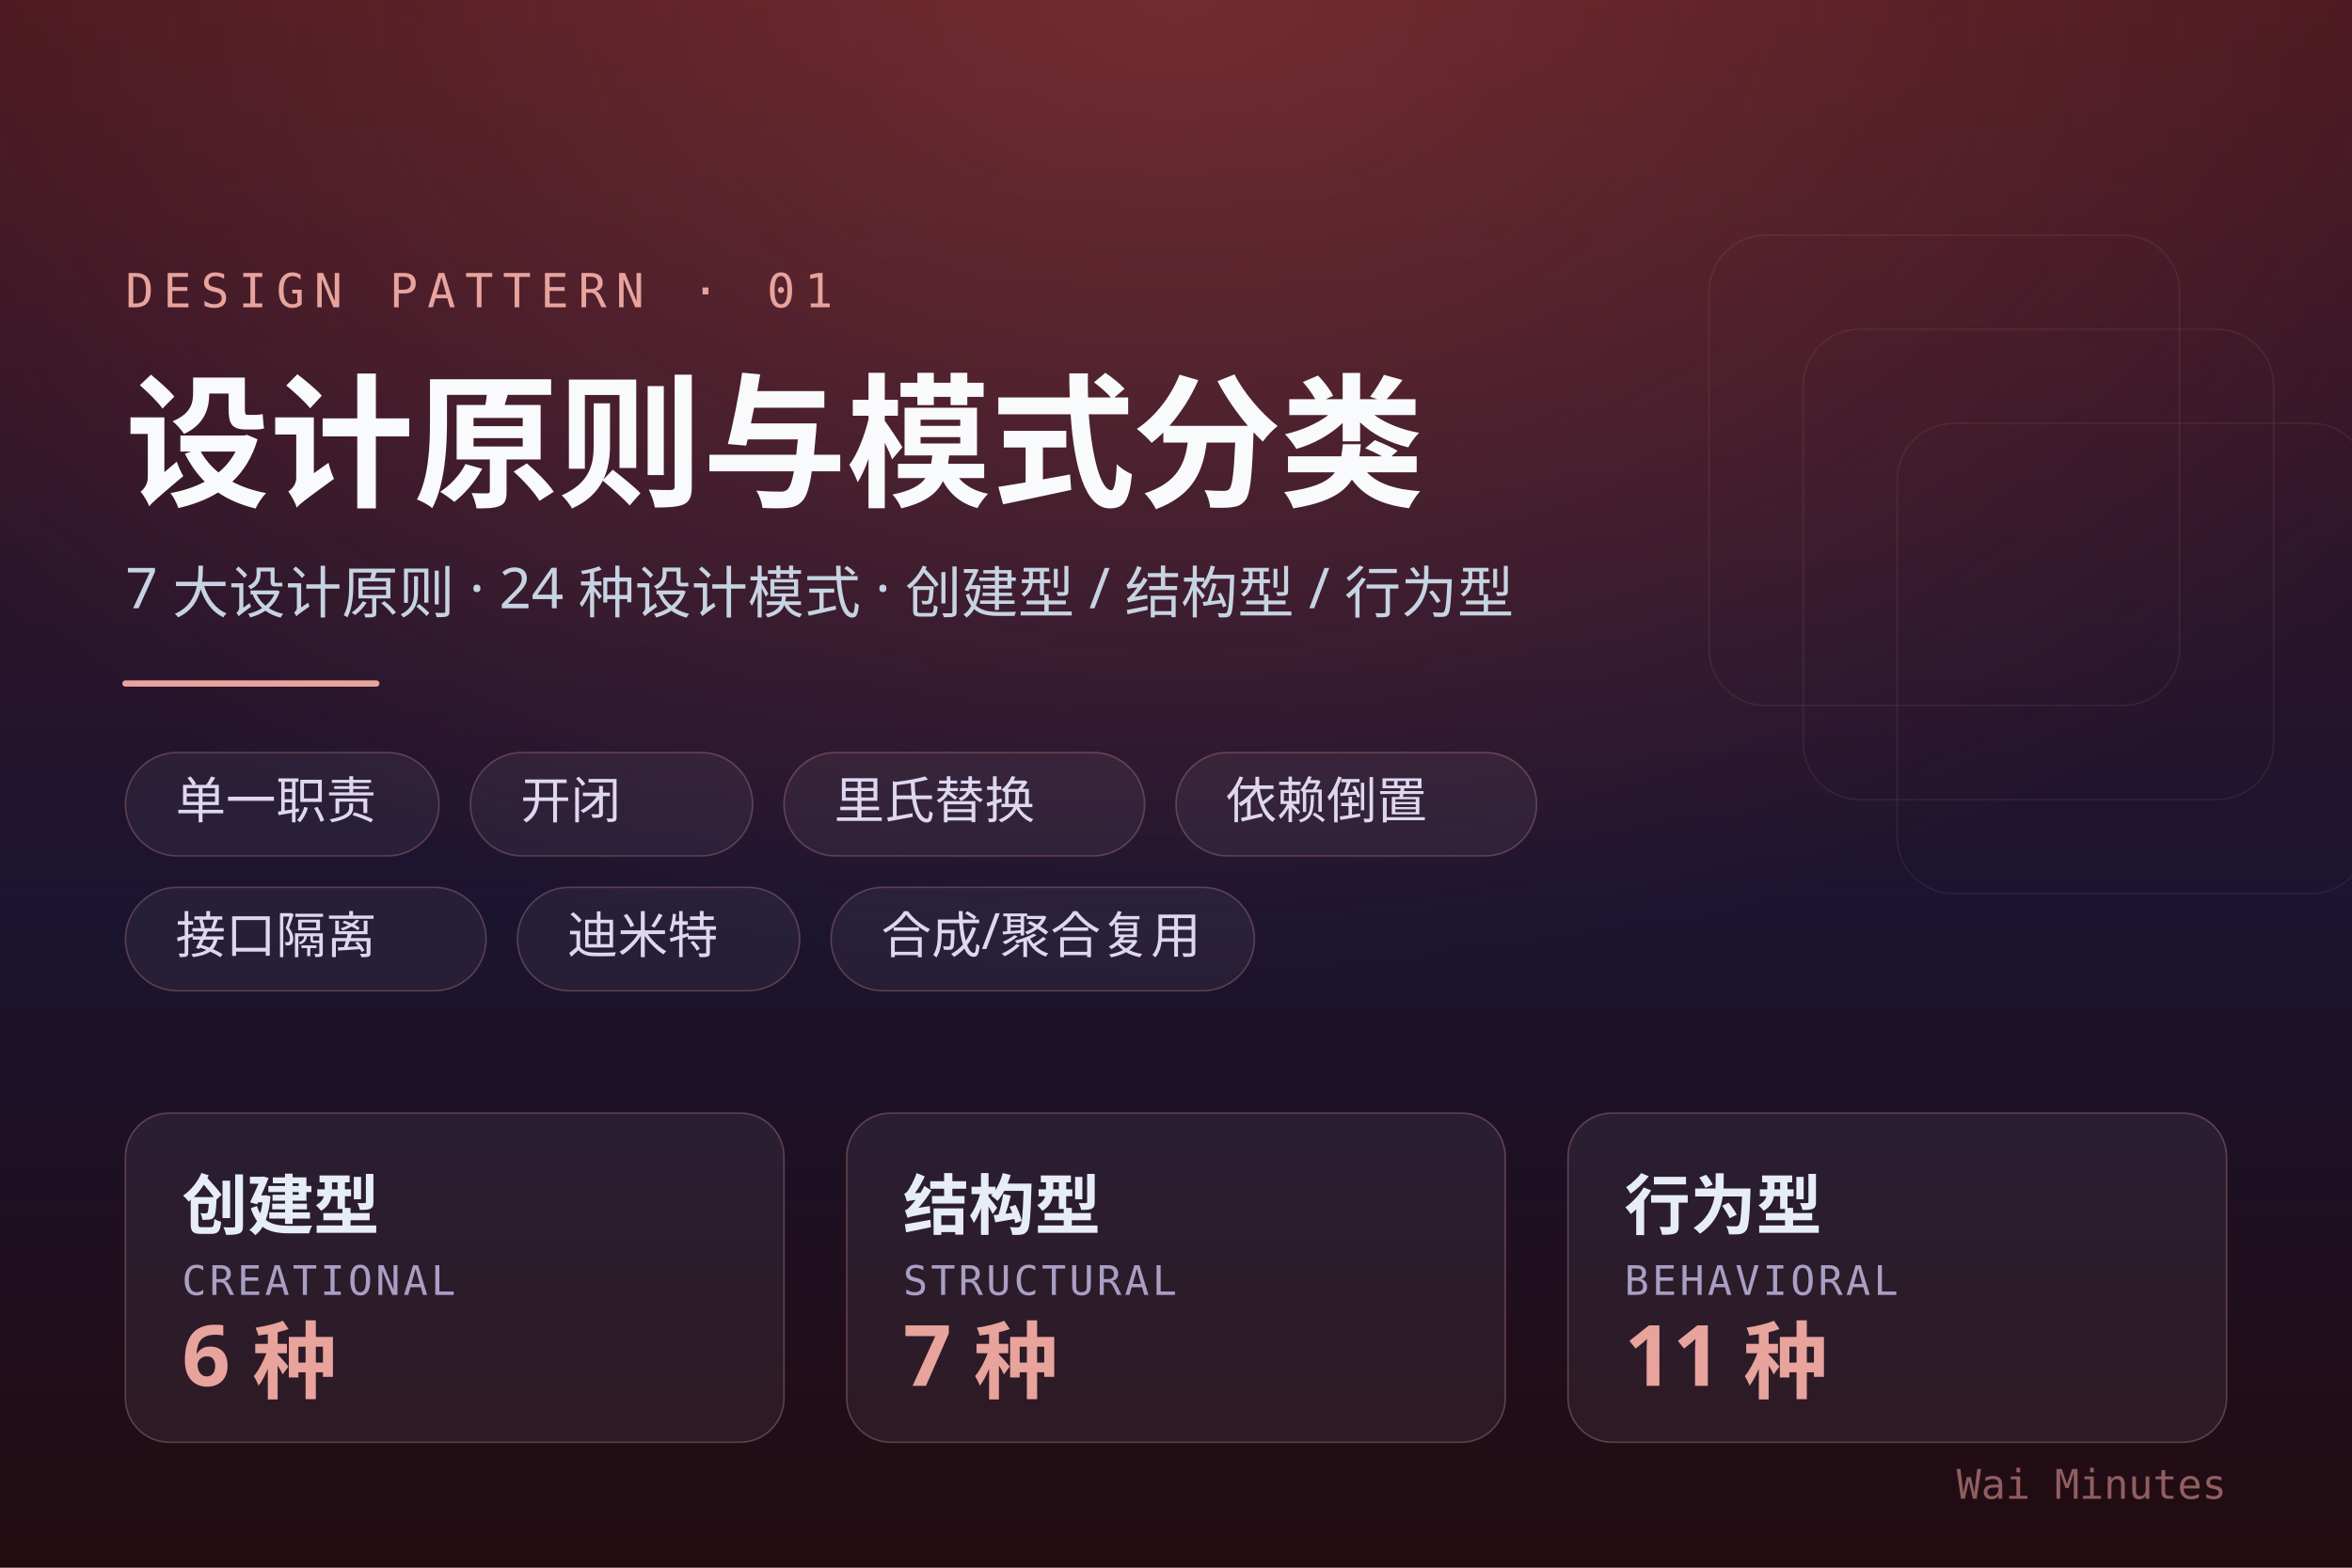
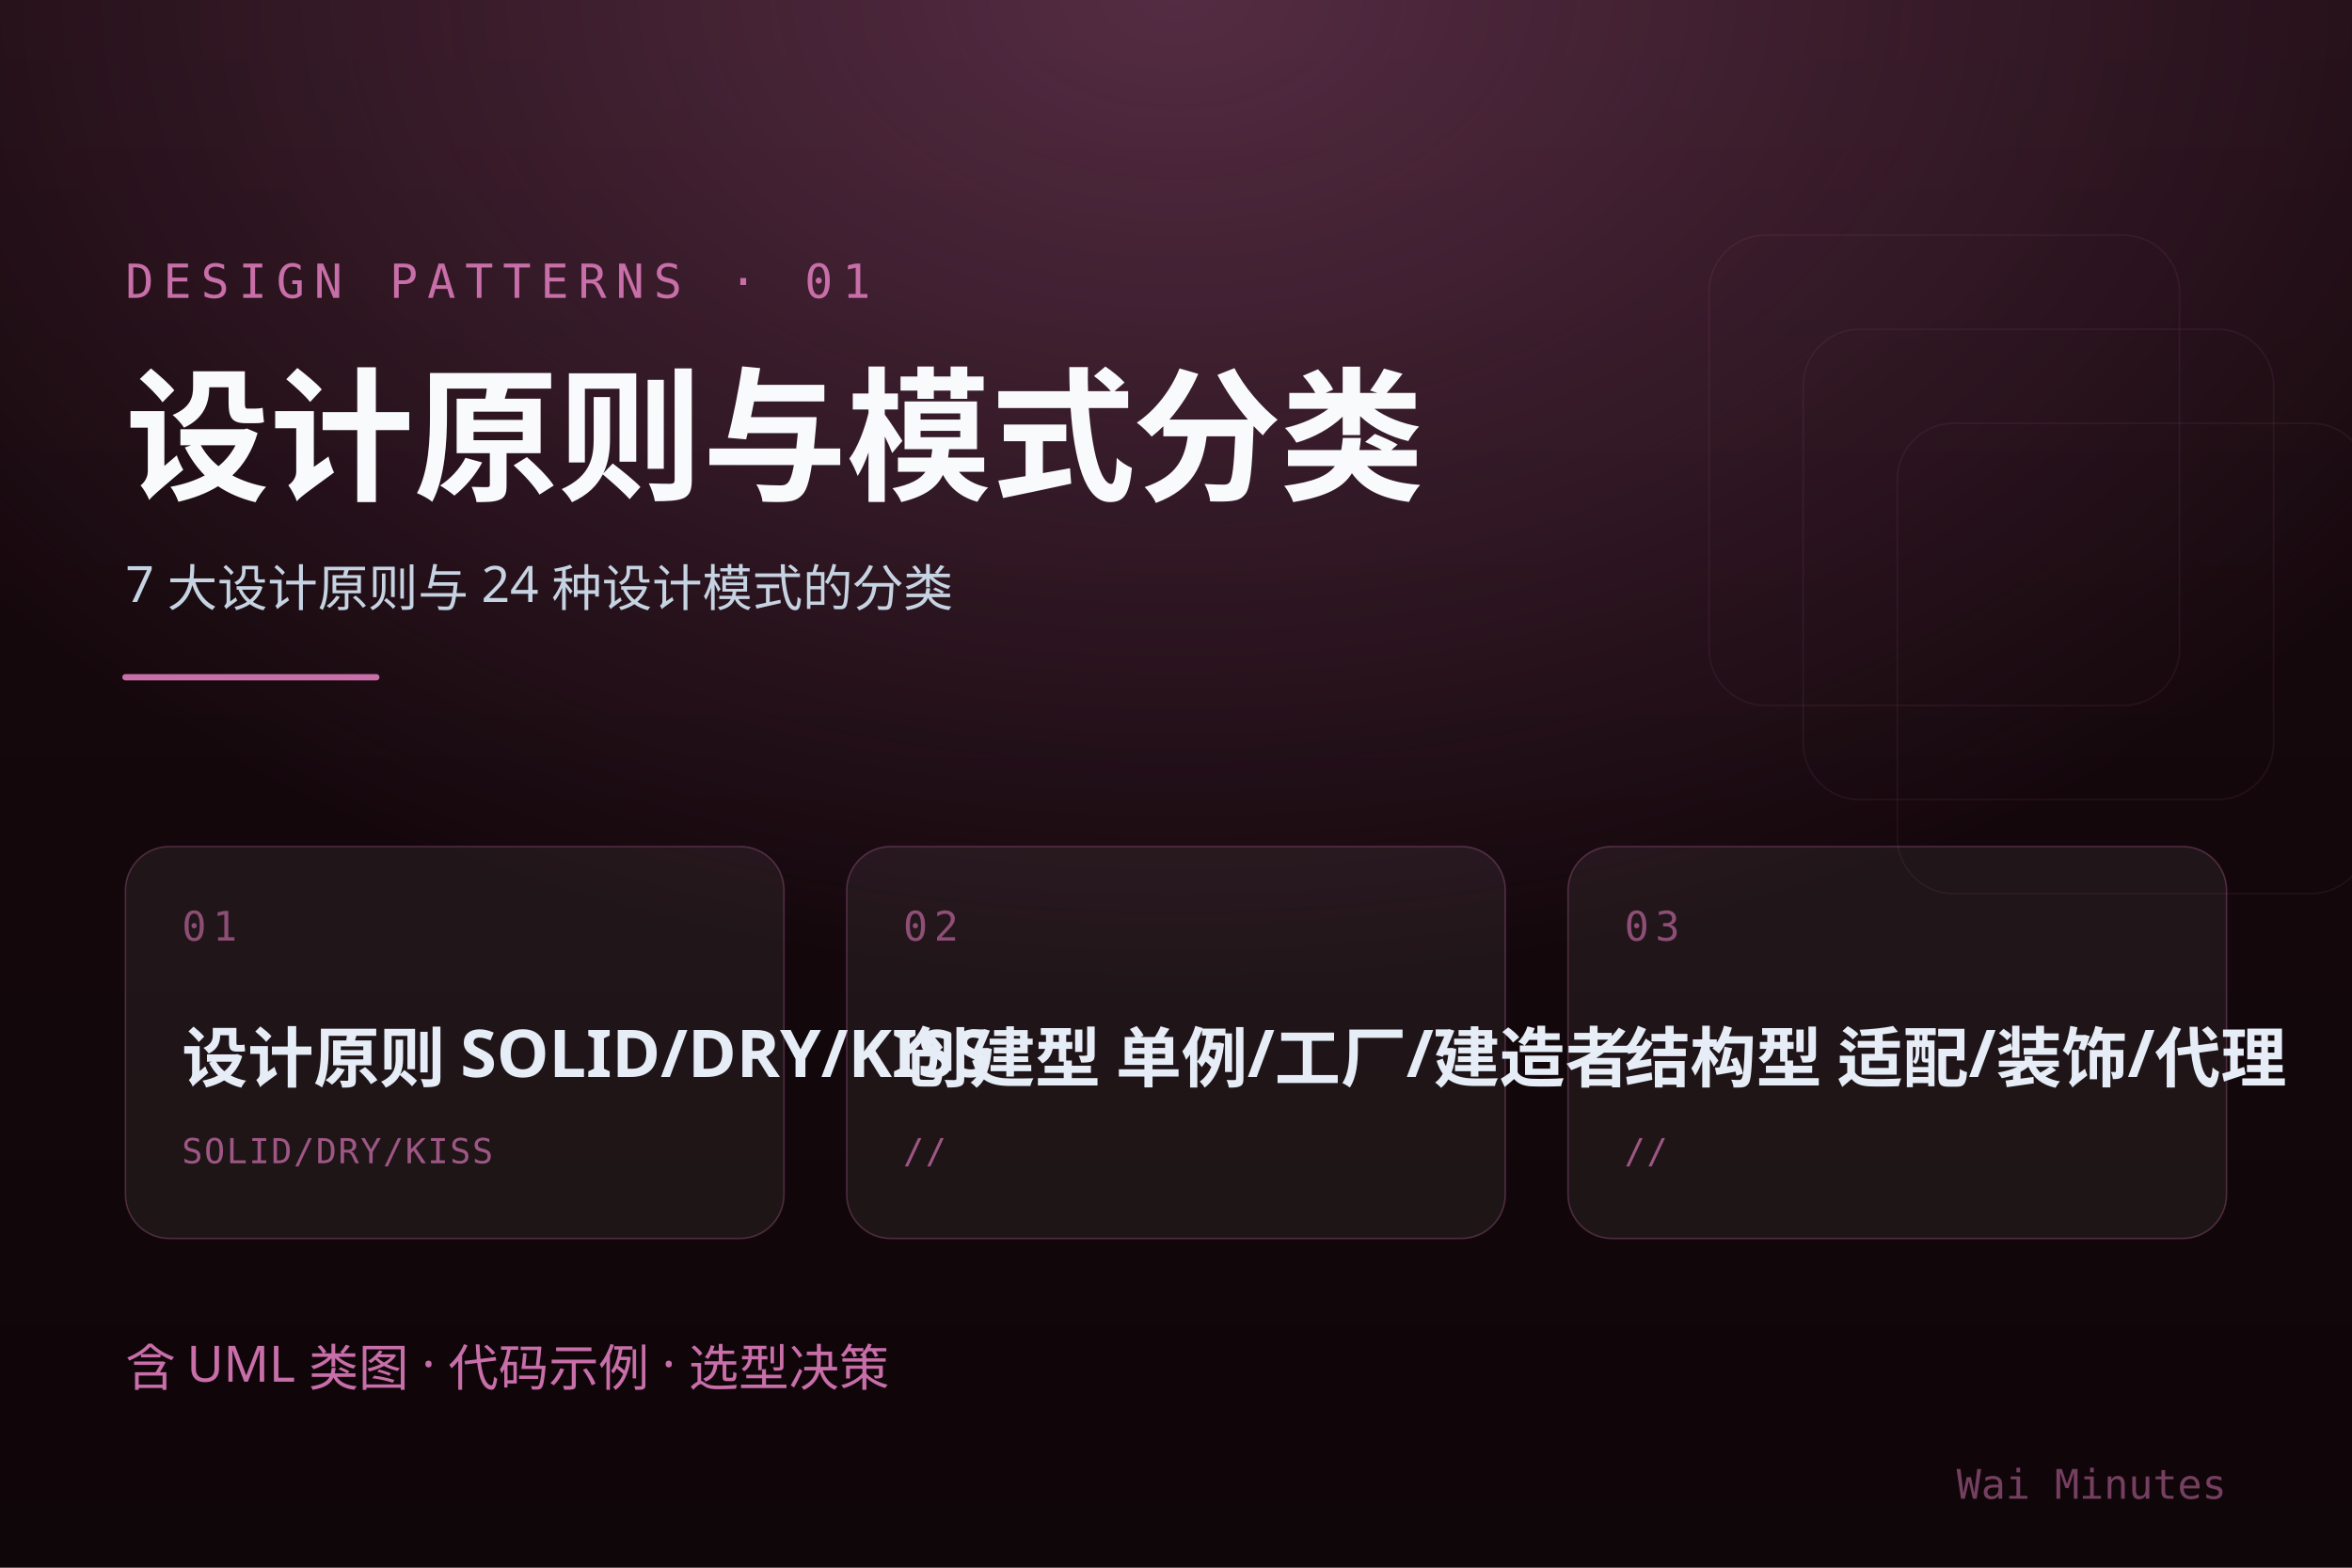
<svg xmlns="http://www.w3.org/2000/svg" width="1500" height="1000" viewBox="0 0 1500 1000" role="img" aria-labelledby="t d">
  <defs>
    <linearGradient id="bg" x1="0" y1="0" x2="0" y2="1">
-       <stop offset="0" stop-color="#46161f" />
-       <stop offset="0.58" stop-color="#1b1430" />
-       <stop offset="1" stop-color="#230b10" />
+       <stop offset="0" stop-color="#1a0a0f" />
+       <stop offset="0.58" stop-color="#13070b" />
+       <stop offset="1" stop-color="#0f0609" />
    </linearGradient>
    <radialGradient id="glow" cx="0.5" cy="0" r="0.9">
-       <stop offset="0" stop-color="#c8564f" stop-opacity="0.34" />
-       <stop offset="0.7" stop-color="#c8564f" stop-opacity="0" />
+       <stop offset="0" stop-color="#c86ea8" stop-opacity="0.34" />
+       <stop offset="0.7" stop-color="#c86ea8" stop-opacity="0" />
    </radialGradient>
-     <style>
-       .sans { font-family: 'Microsoft YaHei','PingFang SC','Hiragino Sans GB','Noto Sans SC','Source Han Sans SC',sans-serif; }
-       .mono { font-family: 'Cascadia Mono','Consolas','SFMono-Regular',monospace; }
-     </style>
+     <style>.sans { font-family: 'Microsoft YaHei','PingFang SC','Hiragino Sans GB','Noto Sans SC','Source Han Sans SC',sans-serif; } .mono { font-family: 'Cascadia Mono','Consolas','SFMono-Regular',monospace; }</style>
  </defs>
  <rect width="1500" height="1000" fill="url(#bg)" />
  <rect width="1500" height="1000" fill="url(#glow)" />
-   <g opacity="0.5" stroke="#e8a39d" stroke-opacity="0.18" fill="none">
+   <g opacity="0.5" stroke="#c86ea8" stroke-opacity="0.18" fill="none">
    <rect x="1090" y="150" width="300" height="300" rx="36" />
    <rect x="1150" y="210" width="300" height="300" rx="36" />
    <rect x="1210" y="270" width="300" height="300" rx="36" />
  </g>
-   <text class="mono" x="80" y="196" fill="#e8a39d" font-size="30" letter-spacing="6">DESIGN PATTERN · 01</text>
-   <text class="sans" x="80" y="316" fill="#f8fafc" font-size="92" font-weight="700">设计原则与模式分类</text>
-   <text class="sans" x="80" y="388" fill="#c6d3e2" font-size="36">7 大设计原则 · 24 种设计模式 · 创建型 / 结构型 / 行为型</text>
-   <line x1="80" y1="436" x2="240" y2="436" stroke="#e8a39d" stroke-width="4" stroke-linecap="round" />
-   <g class="sans" font-size="32" fill="#ded7f0">
-     <rect x="80" y="480" width="200" height="66" rx="33" fill="#ffffff" fill-opacity="0.05" stroke="#e8a39d" stroke-opacity="0.28" />
-     <text x="112" y="522">单一职责</text>
-     <rect x="300" y="480" width="180" height="66" rx="33" fill="#ffffff" fill-opacity="0.05" stroke="#e8a39d" stroke-opacity="0.28" />
-     <text x="332" y="522">开闭</text>
-     <rect x="500" y="480" width="230" height="66" rx="33" fill="#ffffff" fill-opacity="0.05" stroke="#e8a39d" stroke-opacity="0.28" />
-     <text x="532" y="522">里氏替换</text>
-     <rect x="750" y="480" width="230" height="66" rx="33" fill="#ffffff" fill-opacity="0.05" stroke="#e8a39d" stroke-opacity="0.28" />
-     <text x="782" y="522">依赖倒置</text>
-     <rect x="80" y="566" width="230" height="66" rx="33" fill="#ffffff" fill-opacity="0.05" stroke="#e8a39d" stroke-opacity="0.28" />
-     <text x="112" y="608">接口隔离</text>
-     <rect x="330" y="566" width="180" height="66" rx="33" fill="#ffffff" fill-opacity="0.05" stroke="#e8a39d" stroke-opacity="0.28" />
-     <text x="362" y="608">迪米特</text>
-     <rect x="530" y="566" width="270" height="66" rx="33" fill="#ffffff" fill-opacity="0.05" stroke="#e8a39d" stroke-opacity="0.28" />
-     <text x="562" y="608">合成/聚合复用</text>
+   <text class="mono" x="80" y="190" fill="#c86ea8" font-size="30" letter-spacing="6">DESIGN PATTERNS · 01</text>
+   <text class="sans" x="80" y="312" fill="#f8fafc" font-size="92" font-weight="700">设计原则与模式分类</text>
+   <text class="sans" x="80" y="384" fill="#c6d3e2" font-size="32">7 大设计原则与 24 种设计模式的分类</text>
+   <line x1="80" y1="432" x2="240" y2="432" stroke="#c86ea8" stroke-width="4" stroke-linecap="round" />
+   <g>
+     <rect x="80" y="540" width="420" height="250" rx="28" fill="#ffffff" fill-opacity="0.055" stroke="#c86ea8" stroke-opacity="0.30" />
+     <text class="mono" x="116" y="600" fill="#c86ea8" fill-opacity="0.65" font-size="26" letter-spacing="4">01</text>
+     <text class="sans" x="116" y="690" fill="#e6edf6" font-size="42" font-weight="600">设计原则 SOLID/DRY/KISS</text>
+     <text class="mono" x="116" y="742" fill="#c86ea8" fill-opacity="0.75" font-size="22" letter-spacing="1"> SOLID/DRY/KISS</text>
  </g>
  <g>
-     <rect x="80" y="710" width="420" height="210" rx="28" fill="#ffffff" fill-opacity="0.055" stroke="#e8a39d" stroke-opacity="0.30" />
-     <text class="sans" x="116" y="784" fill="#e6edf6" font-size="42" font-weight="600">创建型</text>
-     <text class="mono" x="116" y="826" fill="#a99fc4" font-size="26" letter-spacing="2">CREATIONAL</text>
-     <text class="sans" x="116" y="884" fill="#e8a39d" font-size="54" font-weight="700">6 种</text>
-     <rect x="540" y="710" width="420" height="210" rx="28" fill="#ffffff" fill-opacity="0.055" stroke="#e8a39d" stroke-opacity="0.30" />
-     <text class="sans" x="576" y="784" fill="#e6edf6" font-size="42" font-weight="600">结构型</text>
-     <text class="mono" x="576" y="826" fill="#a99fc4" font-size="26" letter-spacing="2">STRUCTURAL</text>
-     <text class="sans" x="576" y="884" fill="#e8a39d" font-size="54" font-weight="700">7 种</text>
-     <rect x="1000" y="710" width="420" height="210" rx="28" fill="#ffffff" fill-opacity="0.055" stroke="#e8a39d" stroke-opacity="0.30" />
-     <text class="sans" x="1036" y="784" fill="#e6edf6" font-size="42" font-weight="600">行为型</text>
-     <text class="mono" x="1036" y="826" fill="#a99fc4" font-size="26" letter-spacing="2">BEHAVIORAL</text>
-     <text class="sans" x="1036" y="884" fill="#e8a39d" font-size="54" font-weight="700">11 种</text>
+     <rect x="540" y="540" width="420" height="250" rx="28" fill="#ffffff" fill-opacity="0.055" stroke="#c86ea8" stroke-opacity="0.30" />
+     <text class="mono" x="576" y="600" fill="#c86ea8" fill-opacity="0.65" font-size="26" letter-spacing="4">02</text>
+     <text class="sans" x="576" y="690" fill="#e6edf6" font-size="42" font-weight="600">创建型 单例/工厂/建造者</text>
+     <text class="mono" x="576" y="742" fill="#c86ea8" fill-opacity="0.75" font-size="22" letter-spacing="1"> //</text>
  </g>
-   <text class="mono" x="1420" y="956" fill="#e8a39d" fill-opacity="0.55" font-size="26" text-anchor="end">Wai Minutes</text>
+   <g>
+     <rect x="1000" y="540" width="420" height="250" rx="28" fill="#ffffff" fill-opacity="0.055" stroke="#c86ea8" stroke-opacity="0.30" />
+     <text class="mono" x="1036" y="600" fill="#c86ea8" fill-opacity="0.65" font-size="26" letter-spacing="4">03</text>
+     <text class="sans" x="1036" y="690" fill="#e6edf6" font-size="42" font-weight="600">结构型 适配/装饰/代理</text>
+     <text class="mono" x="1036" y="742" fill="#c86ea8" fill-opacity="0.75" font-size="22" letter-spacing="1"> //</text>
+   </g>
+   <text class="sans" x="80" y="884" fill="#c86ea8" font-size="32">含 UML 类图 · 代码示例 · 选型决策</text>
+   <text class="mono" x="1420" y="956" fill="#c86ea8" fill-opacity="0.55" font-size="26" text-anchor="end">Wai Minutes</text>
</svg>
